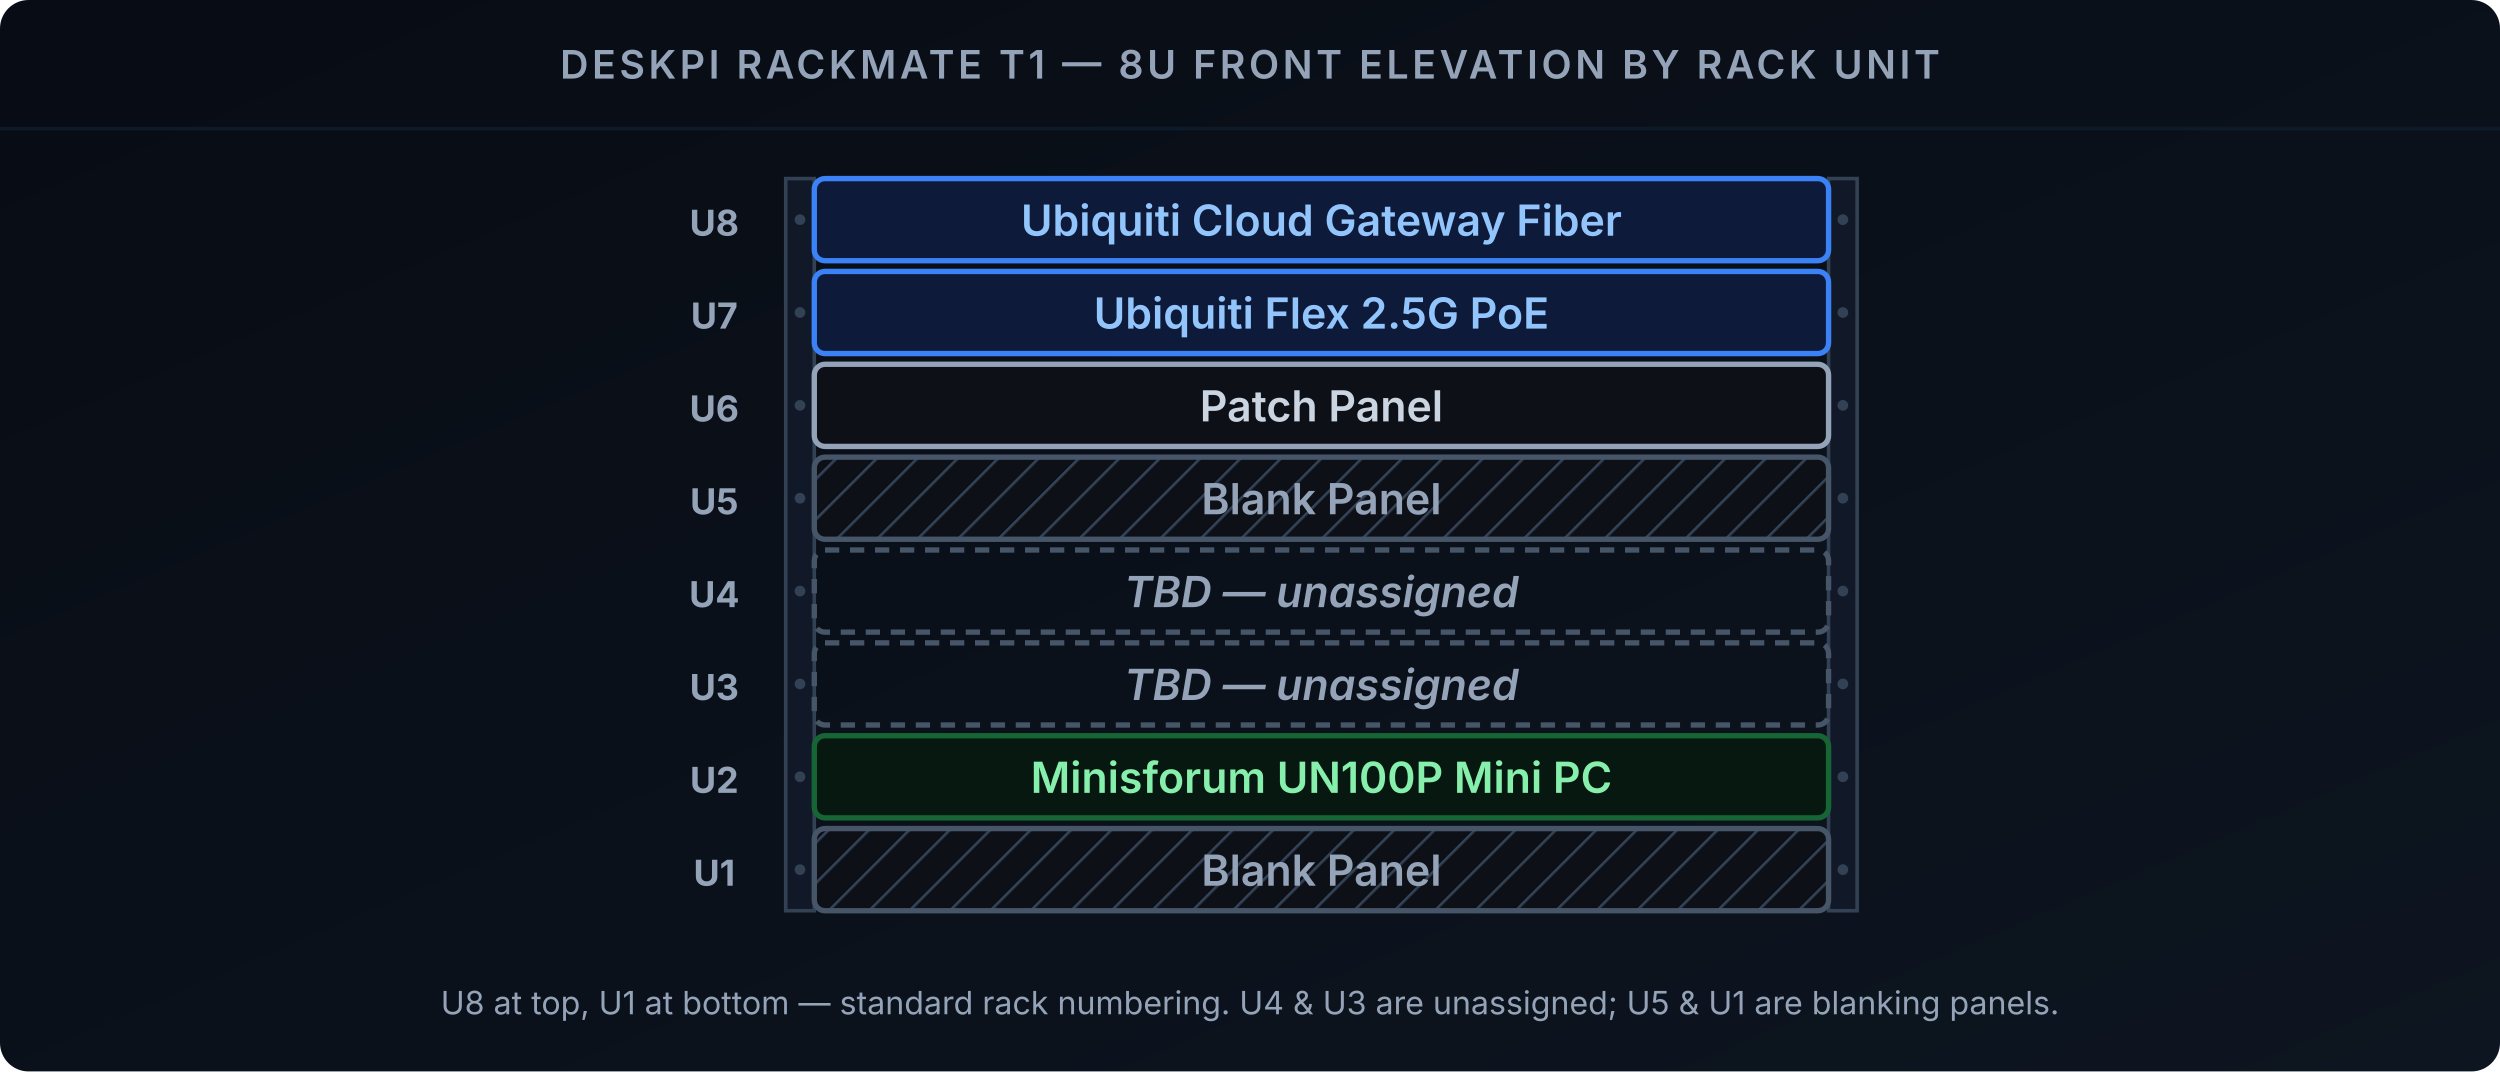
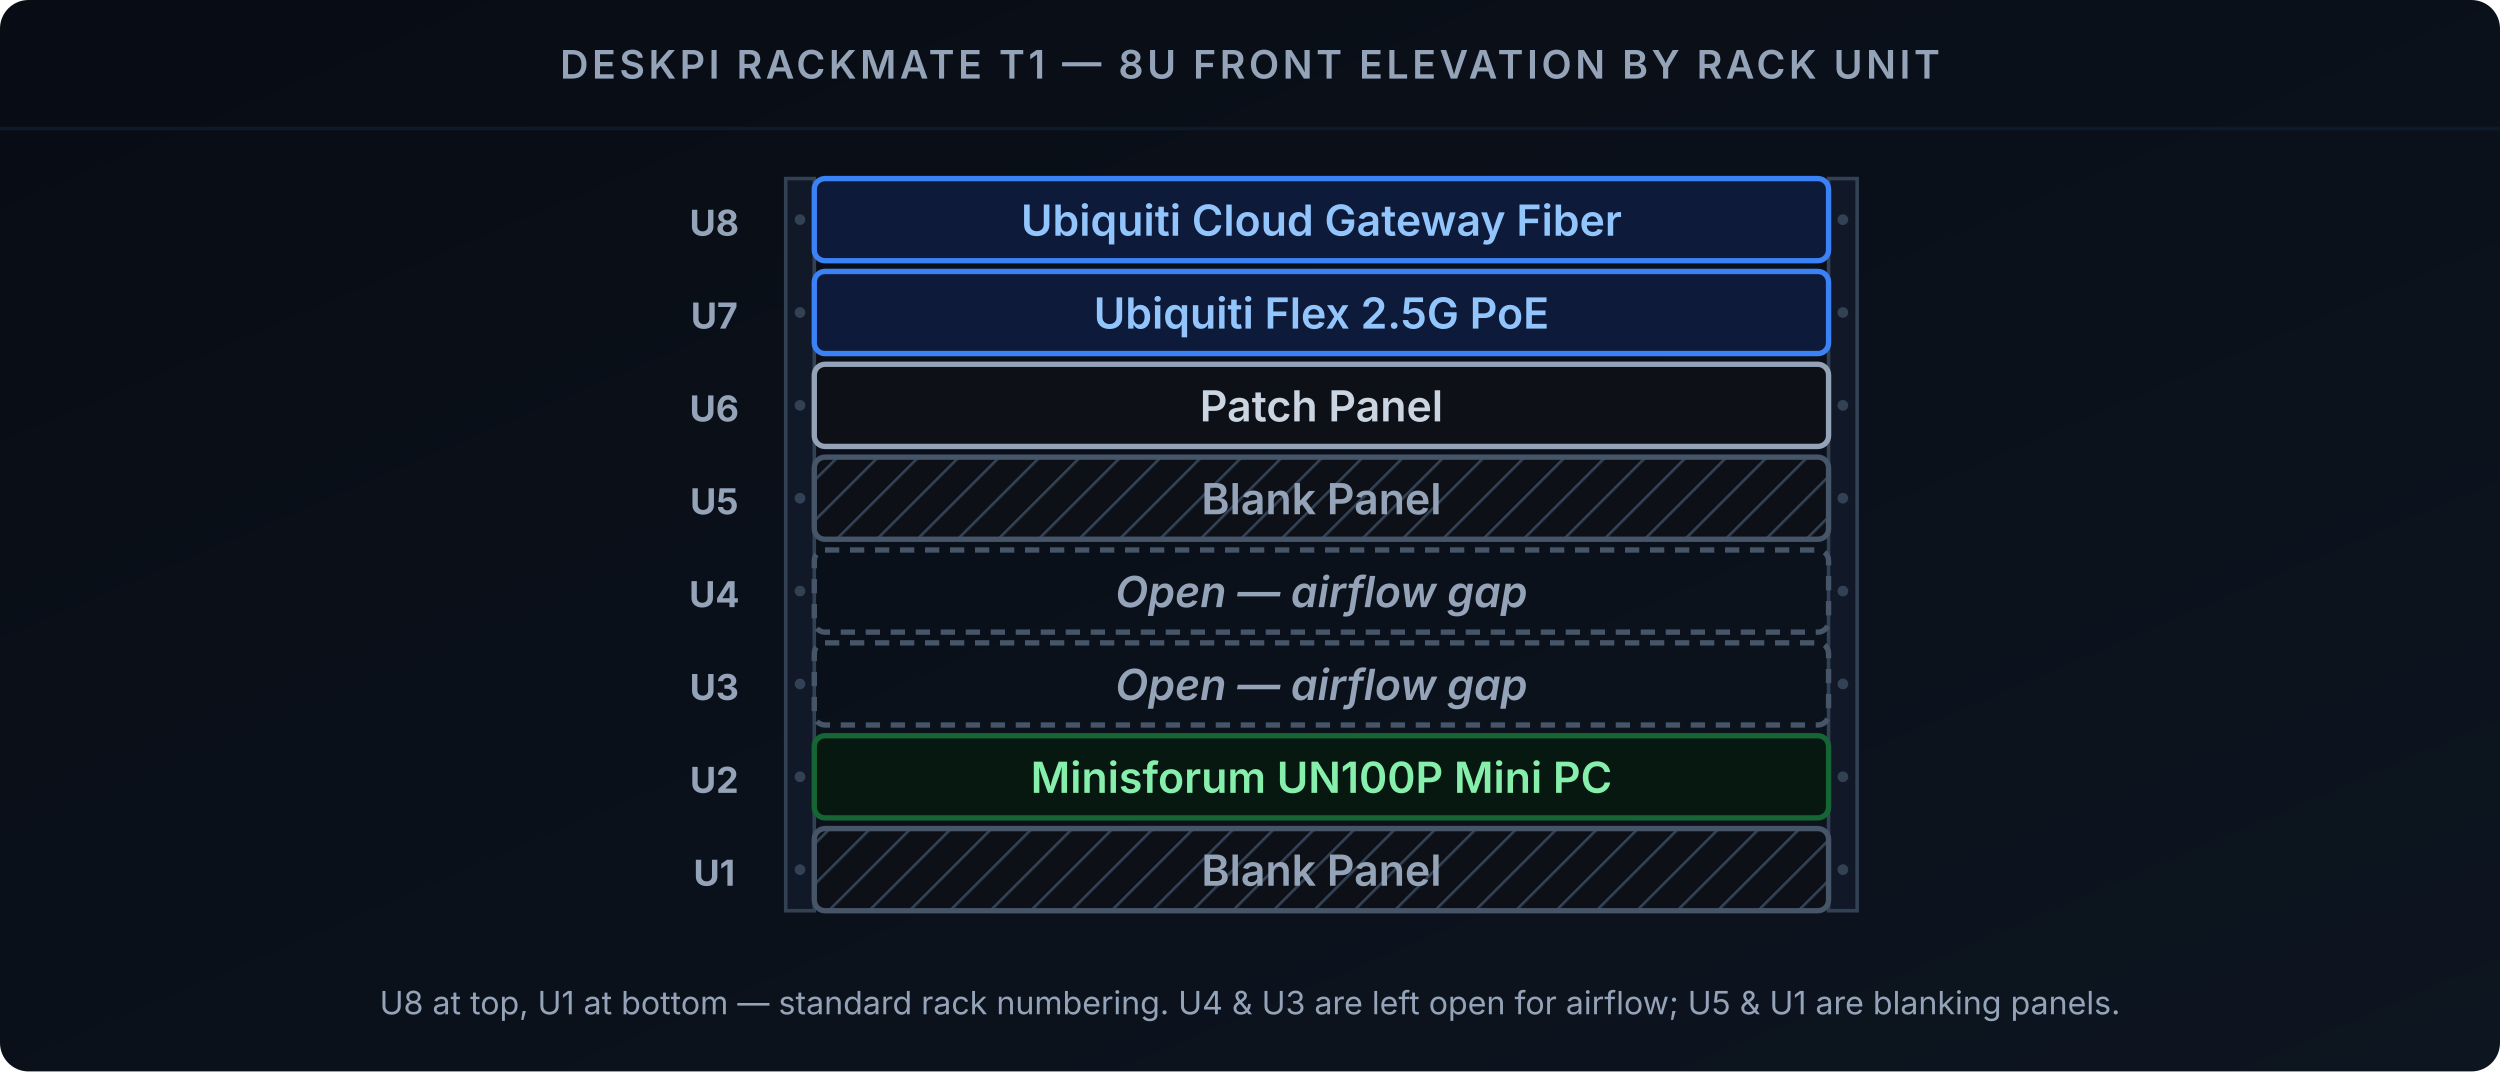
<svg xmlns="http://www.w3.org/2000/svg" viewBox="0 0 700 300" width="700" height="300" font-family="system-ui,-apple-system,BlinkMacSystemFont,'Segoe UI',sans-serif">
  <defs>
    <linearGradient id="bg" x1="0" y1="0" x2="1" y2="1">
      <stop offset="0%" stop-color="#080c14" />
      <stop offset="100%" stop-color="#0d1520" />
    </linearGradient>
    <pattern id="hatch-blank" width="8" height="8" patternUnits="userSpaceOnUse" patternTransform="rotate(45)">
      <rect width="8" height="8" fill="#0d1117" />
      <line x1="0" y1="0" x2="0" y2="8" stroke="#334155" stroke-width="1.5" />
    </pattern>
  </defs>
  <rect width="700" height="300" fill="url(#bg)" rx="8" />
  <line x1="0" y1="36" x2="700" y2="36" stroke="#0d1a2a" stroke-width="1" />
  <text x="350" y="22" text-anchor="middle" font-size="11" font-weight="600" fill="#94a3b8" letter-spacing="1">DESKPI RACKMATE T1 — 8U FRONT ELEVATION BY RACK UNIT</text>
  <rect x="220" y="50" width="8" height="205" fill="#111827" stroke="#334155" stroke-width="1" />
  <rect x="512" y="50" width="8" height="205" fill="#111827" stroke="#334155" stroke-width="1" />
  <g fill="#334155">
    <circle cx="224" cy="61.5" r="1.5" />
    <circle cx="516" cy="61.5" r="1.5" />
    <circle cx="224" cy="87.5" r="1.5" />
    <circle cx="516" cy="87.5" r="1.5" />
    <circle cx="224" cy="113.5" r="1.5" />
    <circle cx="516" cy="113.5" r="1.5" />
    <circle cx="224" cy="139.5" r="1.5" />
    <circle cx="516" cy="139.5" r="1.5" />
    <circle cx="224" cy="165.5" r="1.5" />
    <circle cx="516" cy="165.5" r="1.5" />
    <circle cx="224" cy="191.5" r="1.5" />
    <circle cx="516" cy="191.5" r="1.5" />
    <circle cx="224" cy="217.5" r="1.5" />
    <circle cx="516" cy="217.5" r="1.5" />
    <circle cx="224" cy="243.5" r="1.5" />
    <circle cx="516" cy="243.5" r="1.5" />
  </g>
  <text x="200" y="66" text-anchor="middle" font-size="10" font-weight="700" fill="#94a3b8">U8</text>
  <rect x="228" y="50" width="284" height="23" fill="#0e1a3a" stroke="#3b82f6" stroke-width="1.5" rx="3" />
  <text x="370" y="66" text-anchor="middle" font-size="12" font-weight="600" fill="#93c5fd">Ubiquiti Cloud Gateway Fiber</text>
  <text x="200" y="92" text-anchor="middle" font-size="10" font-weight="700" fill="#94a3b8">U7</text>
  <rect x="228" y="76" width="284" height="23" fill="#0e1a3a" stroke="#3b82f6" stroke-width="1.5" rx="3" />
  <text x="370" y="92" text-anchor="middle" font-size="12" font-weight="600" fill="#93c5fd">Ubiquiti Flex 2.5G PoE</text>
  <text x="200" y="118" text-anchor="middle" font-size="10" font-weight="700" fill="#94a3b8">U6</text>
  <rect x="228" y="102" width="284" height="23" fill="#0d1117" stroke="#94a3b8" stroke-width="1.5" rx="3" />
  <text x="370" y="118" text-anchor="middle" font-size="12" font-weight="600" fill="#cbd5e1">Patch Panel</text>
  <text x="200" y="144" text-anchor="middle" font-size="10" font-weight="700" fill="#94a3b8">U5</text>
  <rect x="228" y="128" width="284" height="23" fill="url(#hatch-blank)" stroke="#475569" stroke-width="1.5" rx="3" />
  <text x="370" y="144" text-anchor="middle" font-size="12" font-weight="600" fill="#94a3b8">Blank Panel</text>
  <text x="200" y="170" text-anchor="middle" font-size="10" font-weight="700" fill="#94a3b8">U4</text>
  <rect x="228" y="154" width="284" height="23" fill="none" stroke="#475569" stroke-width="1.5" stroke-dasharray="4,3" rx="3" />
-   <text x="370" y="170" text-anchor="middle" font-size="12" font-weight="600" font-style="italic" fill="#94a3b8">TBD — unassigned</text>
+   <text x="370" y="170" text-anchor="middle" font-size="12" font-weight="600" font-style="italic" fill="#94a3b8">Open — airflow gap</text>
  <text x="200" y="196" text-anchor="middle" font-size="10" font-weight="700" fill="#94a3b8">U3</text>
  <rect x="228" y="180" width="284" height="23" fill="none" stroke="#475569" stroke-width="1.5" stroke-dasharray="4,3" rx="3" />
-   <text x="370" y="196" text-anchor="middle" font-size="12" font-weight="600" font-style="italic" fill="#94a3b8">TBD — unassigned</text>
+   <text x="370" y="196" text-anchor="middle" font-size="12" font-weight="600" font-style="italic" fill="#94a3b8">Open — airflow gap</text>
  <text x="200" y="222" text-anchor="middle" font-size="10" font-weight="700" fill="#94a3b8">U2</text>
  <rect x="228" y="206" width="284" height="23" fill="#071810" stroke="#166534" stroke-width="1.5" rx="3" />
  <text x="370" y="222" text-anchor="middle" font-size="12" font-weight="600" fill="#86efac">Minisforum UN100P Mini PC</text>
  <text x="200" y="248" text-anchor="middle" font-size="10" font-weight="700" fill="#94a3b8">U1</text>
  <rect x="228" y="232" width="284" height="23" fill="url(#hatch-blank)" stroke="#475569" stroke-width="1.5" rx="3" />
  <text x="370" y="248" text-anchor="middle" font-size="12" font-weight="600" fill="#94a3b8">Blank Panel</text>
-   <text x="350" y="284" text-anchor="middle" font-size="9" fill="#94a3b8">U8 at top, U1 at bottom — standard rack numbering. U4 &amp; U3 are unassigned; U5 &amp; U1 are blanking panels.</text>
+   <text x="350" y="284" text-anchor="middle" font-size="9" fill="#94a3b8">U8 at top, U1 at bottom — standard rack numbering. U4 &amp; U3 are left open for airflow; U5 &amp; U1 are blanking panels.</text>
</svg>
